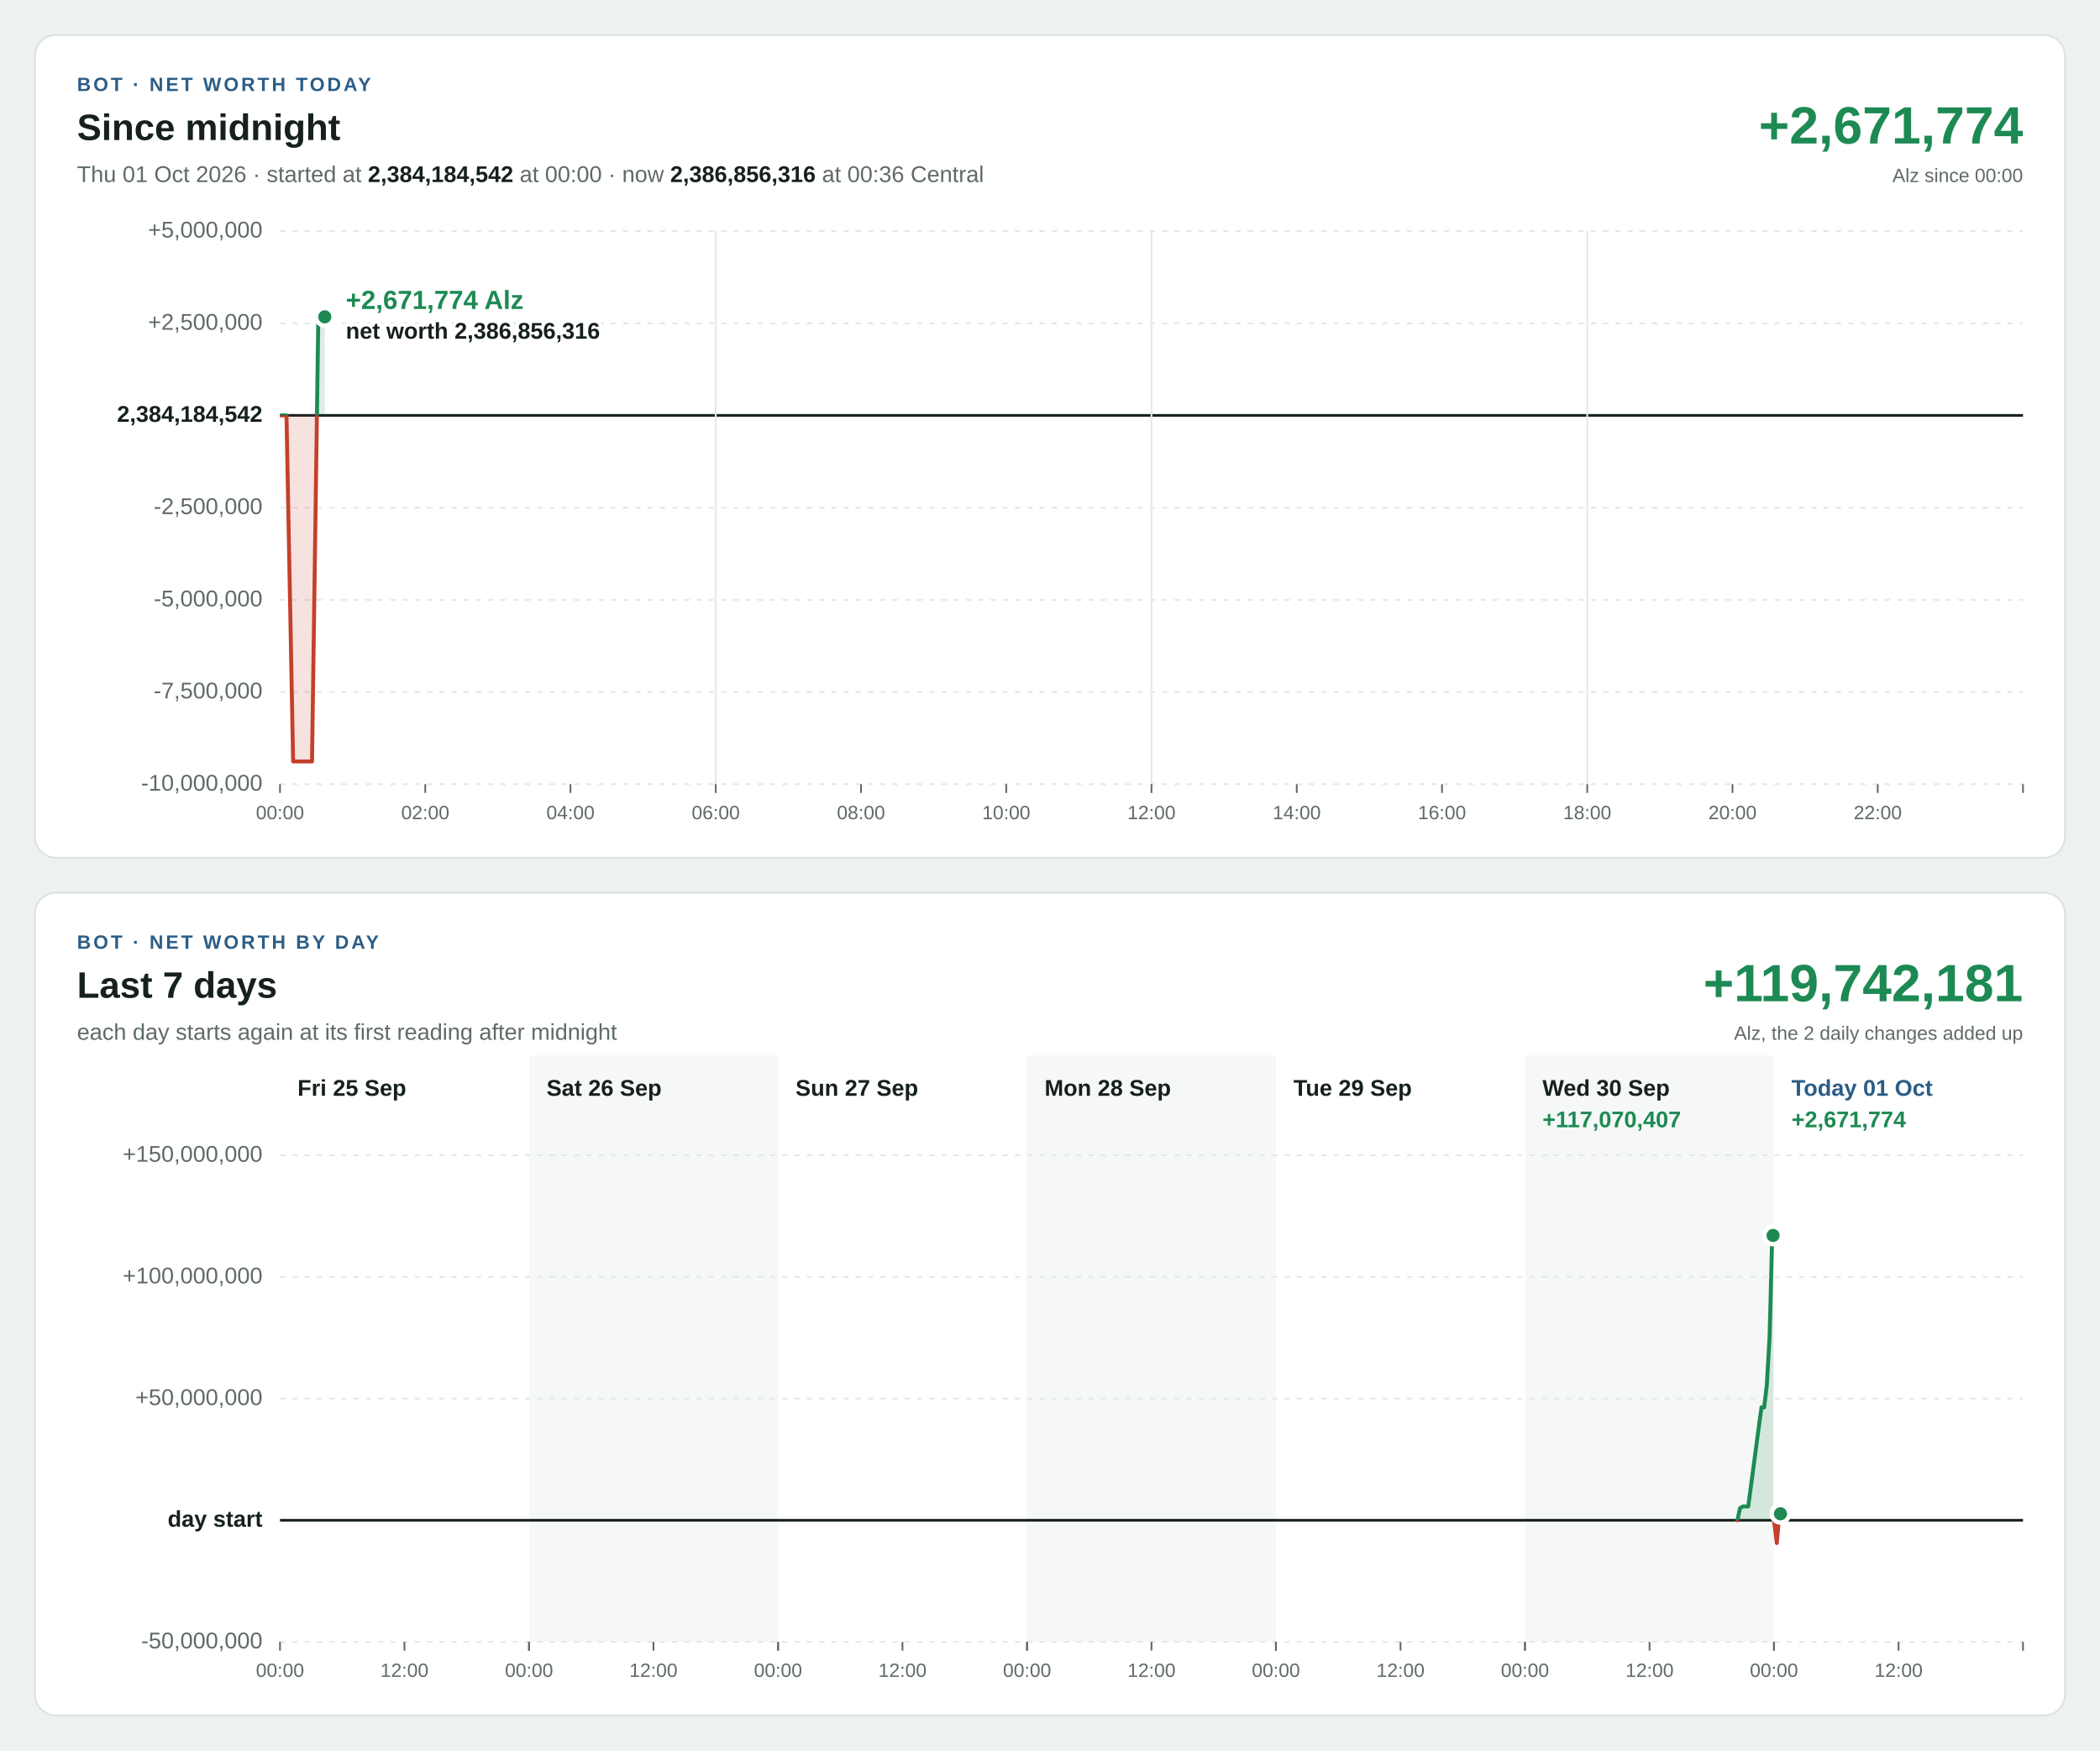
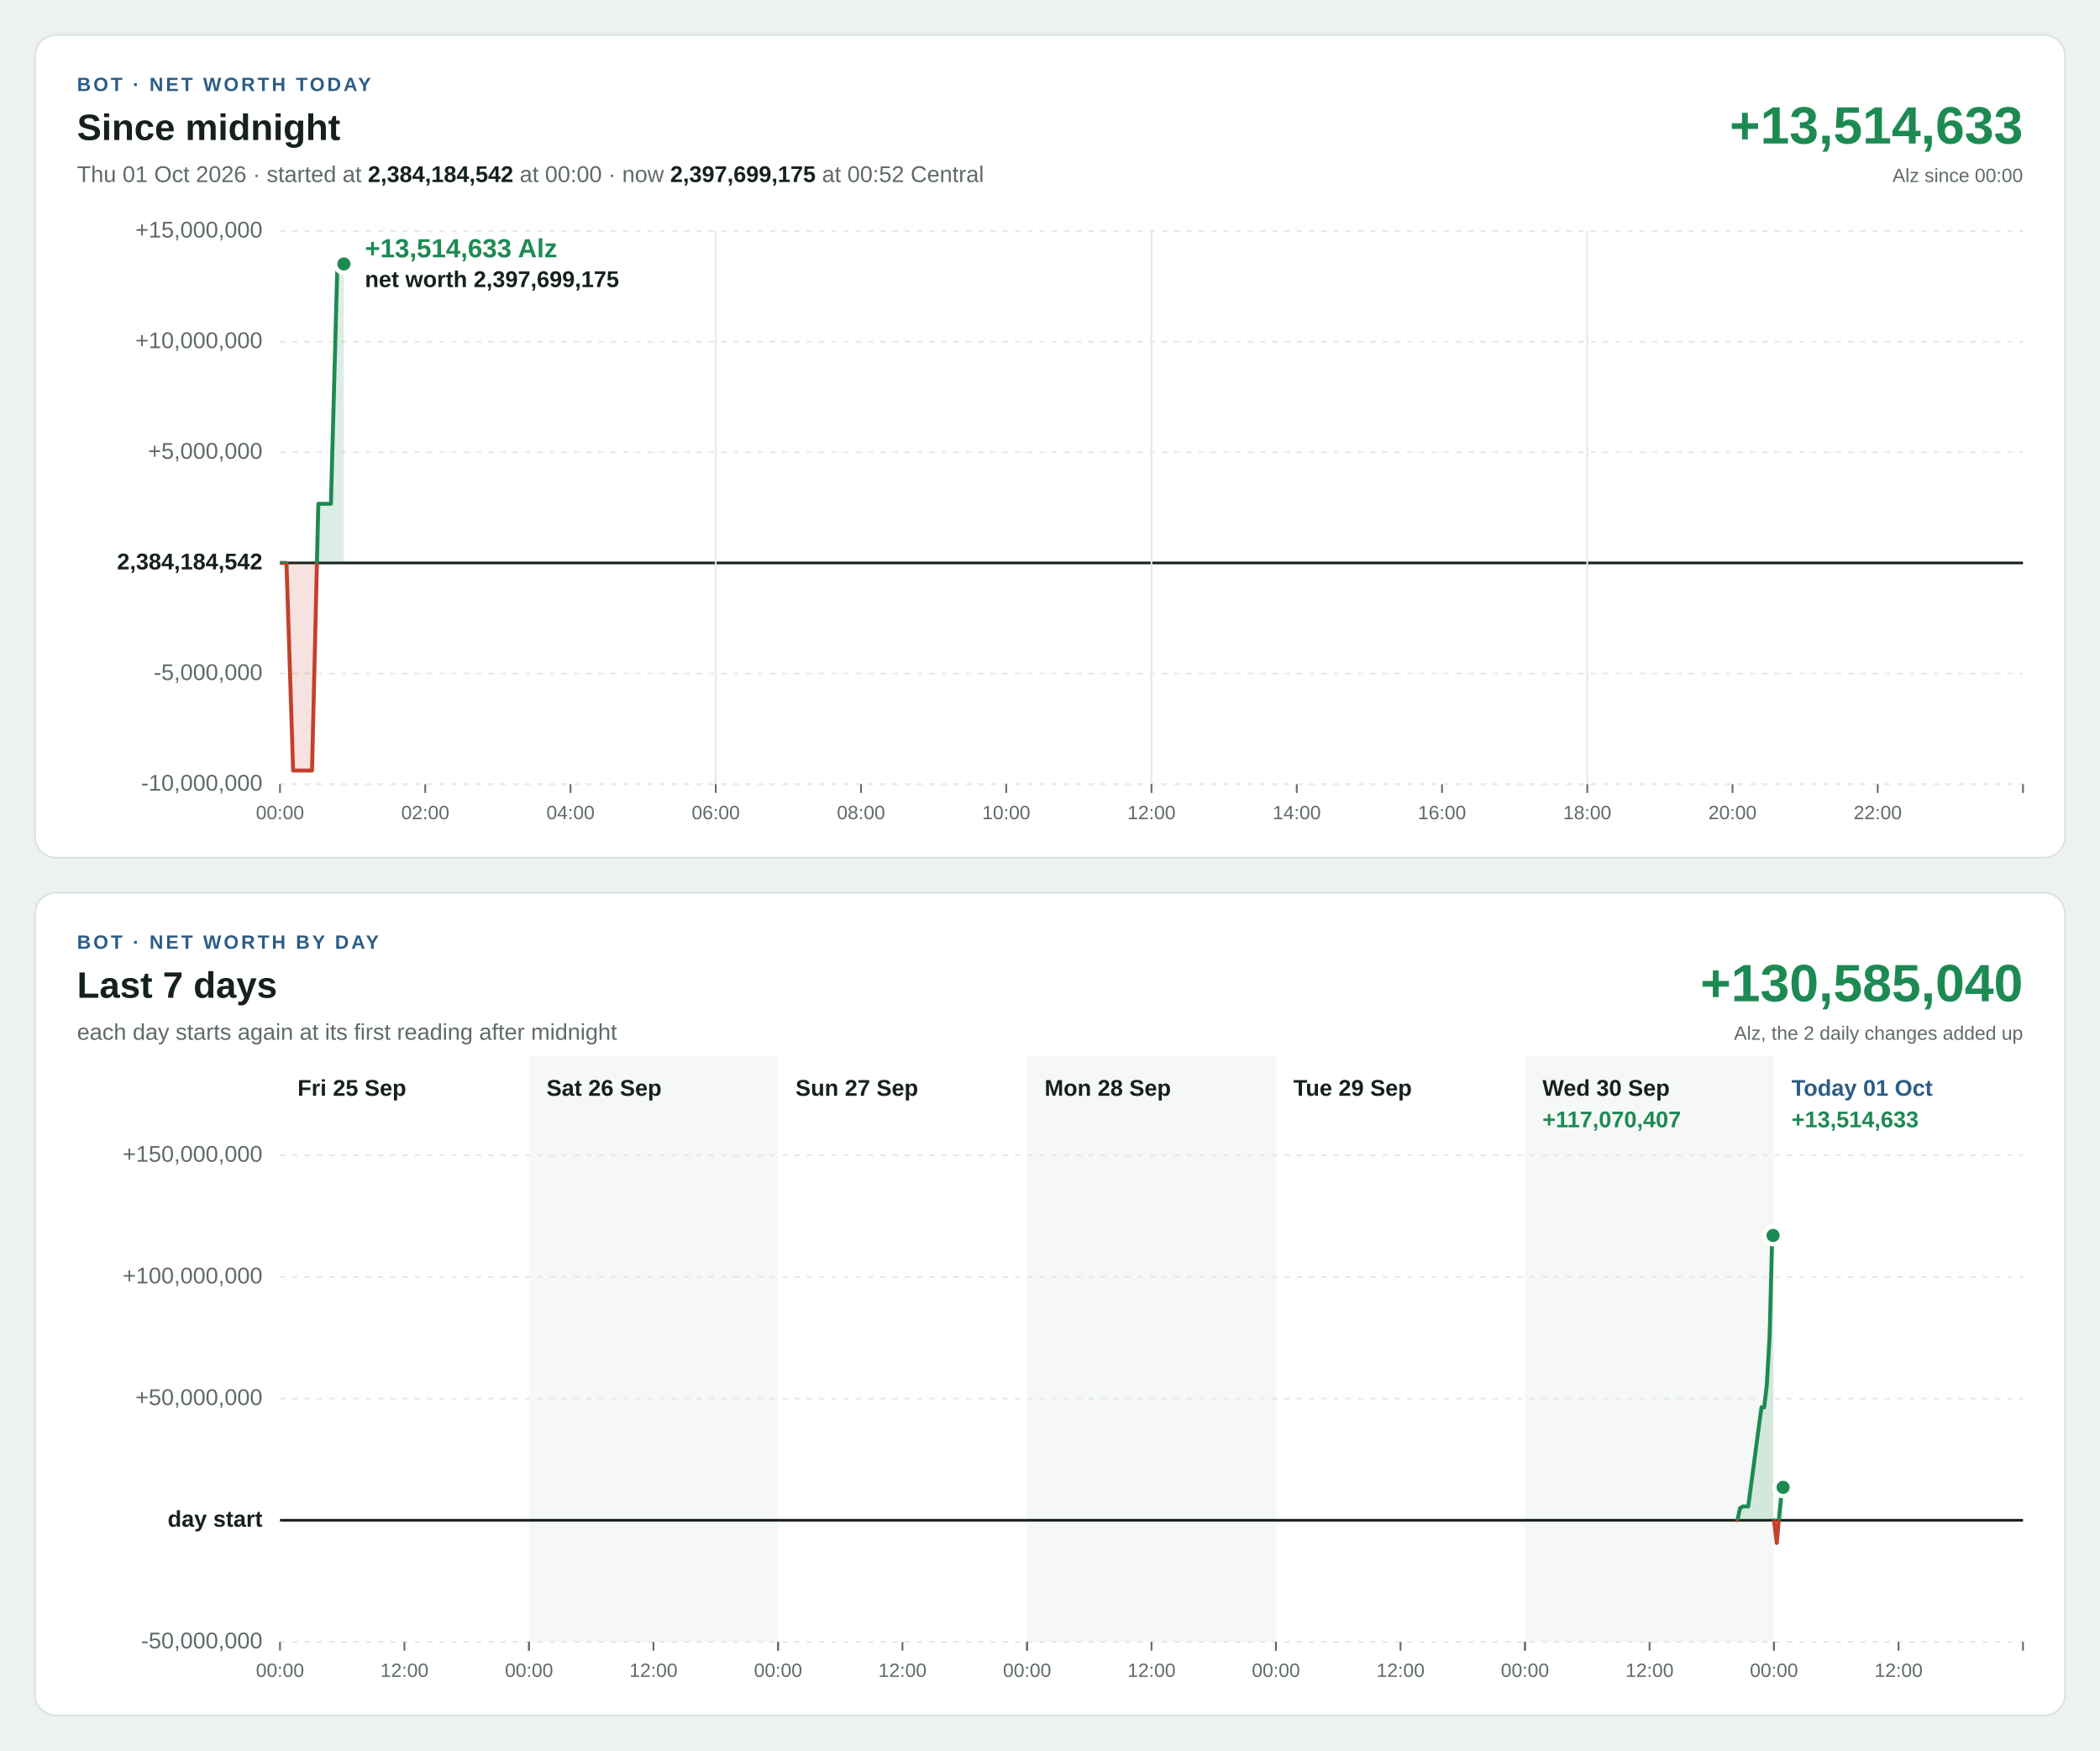
<svg xmlns="http://www.w3.org/2000/svg" width="1200" height="1000" viewBox="0 0 1200 1000" font-family="Segoe UI, Helvetica Neue, Arial, sans-serif" font-size="13" style="font-variant-numeric: tabular-nums">
  <rect width="1200" height="1000" fill="#eef2ef" />
  <g transform="translate(20,20)">
    <rect width="1160" height="470" rx="12" fill="#ffffff" stroke="#dbe3de" />
    <text x="24" y="32" font-size="11" font-weight="700" letter-spacing="1.4" fill="#2b5d87">BOT · NET WORTH TODAY</text>
    <text x="24" y="60" font-size="21" font-weight="700" fill="#16211b">Since midnight</text>
-     <text x="24" y="84" fill="#5f6b65">Thu 01 Oct 2026 · started at <tspan font-weight="700" fill="#16211b">2,384,184,542</tspan> at 00:00 · now <tspan font-weight="700" fill="#16211b">2,386,856,316</tspan> at 00:36 Central</text>
-     <text x="1136" y="62" font-size="30" font-weight="700" text-anchor="end" fill="#1d8a53">+2,671,774</text>
+     <text x="24" y="84" fill="#5f6b65">Thu 01 Oct 2026 · started at <tspan font-weight="700" fill="#16211b">2,384,184,542</tspan> at 00:00 · now <tspan font-weight="700" fill="#16211b">2,397,699,175</tspan> at 00:52 Central</text>
+     <text x="1136" y="62" font-size="30" font-weight="700" text-anchor="end" fill="#1d8a53">+13,514,633</text>
    <text x="1136" y="84" font-size="11" text-anchor="end" fill="#5f6b65">Alz since 00:00</text>
    <line x1="140" x2="1136" y1="428.0" y2="428.0" stroke="#e3e9e5" stroke-width="1" stroke-dasharray="3 4" />
    <text x="130" y="428.0" text-anchor="end" dominant-baseline="middle" font-weight="400" fill="#5f6b65">-10,000,000</text>
-     <line x1="140" x2="1136" y1="375.3" y2="375.3" stroke="#e3e9e5" stroke-width="1" stroke-dasharray="3 4" />
-     <text x="130" y="375.3" text-anchor="end" dominant-baseline="middle" font-weight="400" fill="#5f6b65">-7,500,000</text>
-     <line x1="140" x2="1136" y1="322.7" y2="322.7" stroke="#e3e9e5" stroke-width="1" stroke-dasharray="3 4" />
-     <text x="130" y="322.7" text-anchor="end" dominant-baseline="middle" font-weight="400" fill="#5f6b65">-5,000,000</text>
-     <line x1="140" x2="1136" y1="270.0" y2="270.0" stroke="#e3e9e5" stroke-width="1" stroke-dasharray="3 4" />
-     <text x="130" y="270.0" text-anchor="end" dominant-baseline="middle" font-weight="400" fill="#5f6b65">-2,500,000</text>
-     <line x1="140" x2="1136" y1="217.3" y2="217.3" stroke="#16211b" stroke-width="1.5" />
-     <text x="130" y="217.3" text-anchor="end" dominant-baseline="middle" font-weight="700" fill="#16211b">2,384,184,542</text>
-     <line x1="140" x2="1136" y1="164.7" y2="164.7" stroke="#e3e9e5" stroke-width="1" stroke-dasharray="3 4" />
-     <text x="130" y="164.7" text-anchor="end" dominant-baseline="middle" font-weight="400" fill="#5f6b65">+2,500,000</text>
+     <line x1="140" x2="1136" y1="364.8" y2="364.8" stroke="#e3e9e5" stroke-width="1" stroke-dasharray="3 4" />
+     <text x="130" y="364.8" text-anchor="end" dominant-baseline="middle" font-weight="400" fill="#5f6b65">-5,000,000</text>
+     <line x1="140" x2="1136" y1="301.6" y2="301.6" stroke="#16211b" stroke-width="1.5" />
+     <text x="130" y="301.6" text-anchor="end" dominant-baseline="middle" font-weight="700" fill="#16211b">2,384,184,542</text>
+     <line x1="140" x2="1136" y1="238.4" y2="238.4" stroke="#e3e9e5" stroke-width="1" stroke-dasharray="3 4" />
+     <text x="130" y="238.4" text-anchor="end" dominant-baseline="middle" font-weight="400" fill="#5f6b65">+5,000,000</text>
+     <line x1="140" x2="1136" y1="175.2" y2="175.2" stroke="#e3e9e5" stroke-width="1" stroke-dasharray="3 4" />
+     <text x="130" y="175.2" text-anchor="end" dominant-baseline="middle" font-weight="400" fill="#5f6b65">+10,000,000</text>
    <line x1="140" x2="1136" y1="112.0" y2="112.0" stroke="#e3e9e5" stroke-width="1" stroke-dasharray="3 4" />
-     <text x="130" y="112.0" text-anchor="end" dominant-baseline="middle" font-weight="400" fill="#5f6b65">+5,000,000</text>
+     <text x="130" y="112.0" text-anchor="end" dominant-baseline="middle" font-weight="400" fill="#5f6b65">+15,000,000</text>
    <line x1="140.0" x2="140.0" y1="428" y2="433" stroke="#5f6b65" stroke-width="1" />
    <text x="140.0" y="448" font-size="11" text-anchor="middle" fill="#5f6b65">00:00</text>
    <line x1="223.0" x2="223.0" y1="428" y2="433" stroke="#5f6b65" stroke-width="1" />
    <text x="223.0" y="448" font-size="11" text-anchor="middle" fill="#5f6b65">02:00</text>
    <line x1="306.0" x2="306.0" y1="428" y2="433" stroke="#5f6b65" stroke-width="1" />
    <text x="306.0" y="448" font-size="11" text-anchor="middle" fill="#5f6b65">04:00</text>
    <line x1="389.0" x2="389.0" y1="112" y2="428" stroke="#e3e9e5" stroke-width="1" />
    <line x1="389.0" x2="389.0" y1="428" y2="433" stroke="#5f6b65" stroke-width="1" />
    <text x="389.0" y="448" font-size="11" text-anchor="middle" fill="#5f6b65">06:00</text>
    <line x1="472.0" x2="472.0" y1="428" y2="433" stroke="#5f6b65" stroke-width="1" />
    <text x="472.0" y="448" font-size="11" text-anchor="middle" fill="#5f6b65">08:00</text>
    <line x1="555.0" x2="555.0" y1="428" y2="433" stroke="#5f6b65" stroke-width="1" />
    <text x="555.0" y="448" font-size="11" text-anchor="middle" fill="#5f6b65">10:00</text>
    <line x1="638.0" x2="638.0" y1="112" y2="428" stroke="#e3e9e5" stroke-width="1" />
    <line x1="638.0" x2="638.0" y1="428" y2="433" stroke="#5f6b65" stroke-width="1" />
    <text x="638.0" y="448" font-size="11" text-anchor="middle" fill="#5f6b65">12:00</text>
    <line x1="721.0" x2="721.0" y1="428" y2="433" stroke="#5f6b65" stroke-width="1" />
    <text x="721.0" y="448" font-size="11" text-anchor="middle" fill="#5f6b65">14:00</text>
    <line x1="804.0" x2="804.0" y1="428" y2="433" stroke="#5f6b65" stroke-width="1" />
    <text x="804.0" y="448" font-size="11" text-anchor="middle" fill="#5f6b65">16:00</text>
    <line x1="887.0" x2="887.0" y1="112" y2="428" stroke="#e3e9e5" stroke-width="1" />
    <line x1="887.0" x2="887.0" y1="428" y2="433" stroke="#5f6b65" stroke-width="1" />
    <text x="887.0" y="448" font-size="11" text-anchor="middle" fill="#5f6b65">18:00</text>
    <line x1="970.0" x2="970.0" y1="428" y2="433" stroke="#5f6b65" stroke-width="1" />
    <text x="970.0" y="448" font-size="11" text-anchor="middle" fill="#5f6b65">20:00</text>
    <line x1="1053.0" x2="1053.0" y1="428" y2="433" stroke="#5f6b65" stroke-width="1" />
    <text x="1053.0" y="448" font-size="11" text-anchor="middle" fill="#5f6b65">22:00</text>
    <line x1="1136.0" x2="1136.0" y1="428" y2="433" stroke="#5f6b65" stroke-width="1" />
    <defs>
-       <path id="shape-today" d="M140.1 217.3L140.1 217.3L143.7 217.3L147.5 415.0L151.1 415.0L154.8 415.0L158.3 415.0L161.9 161.0L165.6 161.0L165.6 217.3Z" />
-       <path id="line-today" d="M140.1 217.3L143.7 217.3L147.5 415.0L151.1 415.0L154.8 415.0L158.3 415.0L161.9 161.0L165.6 161.0" />
+       <path id="shape-today" d="M140.1 301.6L140.1 301.6L143.7 301.6L147.5 420.2L151.1 420.2L154.8 420.2L158.3 420.2L161.9 267.8L165.6 267.8L169.1 267.8L172.8 130.8L176.5 130.8L176.5 301.6Z" />
+       <path id="line-today" d="M140.1 301.6L143.7 301.6L147.5 420.2L151.1 420.2L154.8 420.2L158.3 420.2L161.9 267.8L165.6 267.8L169.1 267.8L172.8 130.8L176.5 130.8" />
      <clipPath id="up-today">
-         <rect x="140" y="112" width="996" height="105.3" />
+         <rect x="140" y="112" width="996" height="189.6" />
      </clipPath>
      <clipPath id="down-today">
-         <rect x="140" y="217.3" width="996" height="210.7" />
+         <rect x="140" y="301.6" width="996" height="126.4" />
      </clipPath>
    </defs>
    <use href="#shape-today" fill="#1d8a53" fill-opacity="0.15" clip-path="url(#up-today)" />
    <use href="#line-today" fill="none" stroke="#1d8a53" stroke-width="2.25" stroke-linejoin="round" stroke-linecap="round" clip-path="url(#up-today)" />
    <use href="#shape-today" fill="#c4402b" fill-opacity="0.15" clip-path="url(#down-today)" />
    <use href="#line-today" fill="none" stroke="#c4402b" stroke-width="2.25" stroke-linejoin="round" stroke-linecap="round" clip-path="url(#down-today)" />
-     <circle cx="165.6" cy="161.0" r="5" fill="#1d8a53" stroke="#ffffff" stroke-width="2.5" />
-     <text x="177.6" y="156.5" text-anchor="start" font-size="15" font-weight="700" fill="#1d8a53" stroke="#ffffff" stroke-width="4" stroke-linejoin="round" paint-order="stroke">+2,671,774 Alz</text>
-     <text x="177.6" y="173.5" text-anchor="start" font-size="13" font-weight="600" fill="#16211b" stroke="#ffffff" stroke-width="4" stroke-linejoin="round" paint-order="stroke">net worth 2,386,856,316</text>
+     <circle cx="176.5" cy="130.8" r="5" fill="#1d8a53" stroke="#ffffff" stroke-width="2.5" />
+     <text x="188.5" y="127.0" text-anchor="start" font-size="15" font-weight="700" fill="#1d8a53" stroke="#ffffff" stroke-width="4" stroke-linejoin="round" paint-order="stroke">+13,514,633 Alz</text>
+     <text x="188.5" y="144.0" text-anchor="start" font-size="13" font-weight="600" fill="#16211b" stroke="#ffffff" stroke-width="4" stroke-linejoin="round" paint-order="stroke">net worth 2,397,699,175</text>
  </g>
  <g transform="translate(20,510)">
    <rect width="1160" height="470" rx="12" fill="#ffffff" stroke="#dbe3de" />
    <text x="24" y="32" font-size="11" font-weight="700" letter-spacing="1.4" fill="#2b5d87">BOT · NET WORTH BY DAY</text>
    <text x="24" y="60" font-size="21" font-weight="700" fill="#16211b">Last 7 days</text>
    <text x="24" y="84" fill="#5f6b65">each day starts again at its first reading after midnight</text>
-     <text x="1136" y="62" font-size="30" font-weight="700" text-anchor="end" fill="#1d8a53">+119,742,181</text>
+     <text x="1136" y="62" font-size="30" font-weight="700" text-anchor="end" fill="#1d8a53">+130,585,040</text>
    <text x="1136" y="84" font-size="11" text-anchor="end" fill="#5f6b65">Alz, the 2 daily changes added up</text>
    <rect x="282.3" y="93" width="142.3" height="335" fill="#f5f8f6" />
    <rect x="566.9" y="93" width="142.3" height="335" fill="#f5f8f6" />
    <rect x="851.4" y="93" width="142.3" height="335" fill="#f5f8f6" />
    <line x1="140" x2="1136" y1="428.0" y2="428.0" stroke="#e3e9e5" stroke-width="1" stroke-dasharray="3 4" />
    <text x="130" y="428.0" text-anchor="end" dominant-baseline="middle" font-weight="400" fill="#5f6b65">-50,000,000</text>
    <line x1="140" x2="1136" y1="358.5" y2="358.5" stroke="#16211b" stroke-width="1.5" />
    <text x="130" y="358.5" text-anchor="end" dominant-baseline="middle" font-weight="700" fill="#16211b">day start</text>
    <line x1="140" x2="1136" y1="289.0" y2="289.0" stroke="#e3e9e5" stroke-width="1" stroke-dasharray="3 4" />
    <text x="130" y="289.0" text-anchor="end" dominant-baseline="middle" font-weight="400" fill="#5f6b65">+50,000,000</text>
    <line x1="140" x2="1136" y1="219.5" y2="219.5" stroke="#e3e9e5" stroke-width="1" stroke-dasharray="3 4" />
    <text x="130" y="219.5" text-anchor="end" dominant-baseline="middle" font-weight="400" fill="#5f6b65">+100,000,000</text>
    <line x1="140" x2="1136" y1="150.0" y2="150.0" stroke="#e3e9e5" stroke-width="1" stroke-dasharray="3 4" />
    <text x="130" y="150.0" text-anchor="end" dominant-baseline="middle" font-weight="400" fill="#5f6b65">+150,000,000</text>
    <text x="150.0" y="116" font-weight="700" fill="#16211b">Fri 25 Sep</text>
    <line x1="140.0" x2="140.0" y1="428" y2="433" stroke="#5f6b65" stroke-width="1" />
    <text x="140.0" y="448" font-size="11" text-anchor="middle" fill="#5f6b65">00:00</text>
    <line x1="211.1" x2="211.1" y1="428" y2="433" stroke="#5f6b65" stroke-width="1" />
    <text x="211.1" y="448" font-size="11" text-anchor="middle" fill="#5f6b65">12:00</text>
    <line x1="282.3" x2="282.3" y1="428" y2="433" stroke="#5f6b65" stroke-width="1" />
    <text x="292.3" y="116" font-weight="700" fill="#16211b">Sat 26 Sep</text>
    <line x1="282.3" x2="282.3" y1="428" y2="433" stroke="#5f6b65" stroke-width="1" />
    <text x="282.3" y="448" font-size="11" text-anchor="middle" fill="#5f6b65">00:00</text>
    <line x1="353.4" x2="353.4" y1="428" y2="433" stroke="#5f6b65" stroke-width="1" />
    <text x="353.4" y="448" font-size="11" text-anchor="middle" fill="#5f6b65">12:00</text>
    <line x1="424.6" x2="424.6" y1="428" y2="433" stroke="#5f6b65" stroke-width="1" />
    <text x="434.6" y="116" font-weight="700" fill="#16211b">Sun 27 Sep</text>
    <line x1="424.6" x2="424.6" y1="428" y2="433" stroke="#5f6b65" stroke-width="1" />
    <text x="424.6" y="448" font-size="11" text-anchor="middle" fill="#5f6b65">00:00</text>
    <line x1="495.7" x2="495.7" y1="428" y2="433" stroke="#5f6b65" stroke-width="1" />
    <text x="495.7" y="448" font-size="11" text-anchor="middle" fill="#5f6b65">12:00</text>
    <line x1="566.9" x2="566.9" y1="428" y2="433" stroke="#5f6b65" stroke-width="1" />
    <text x="576.9" y="116" font-weight="700" fill="#16211b">Mon 28 Sep</text>
    <line x1="566.9" x2="566.9" y1="428" y2="433" stroke="#5f6b65" stroke-width="1" />
    <text x="566.9" y="448" font-size="11" text-anchor="middle" fill="#5f6b65">00:00</text>
    <line x1="638.0" x2="638.0" y1="428" y2="433" stroke="#5f6b65" stroke-width="1" />
    <text x="638.0" y="448" font-size="11" text-anchor="middle" fill="#5f6b65">12:00</text>
    <line x1="709.1" x2="709.1" y1="428" y2="433" stroke="#5f6b65" stroke-width="1" />
    <text x="719.1" y="116" font-weight="700" fill="#16211b">Tue 29 Sep</text>
    <line x1="709.1" x2="709.1" y1="428" y2="433" stroke="#5f6b65" stroke-width="1" />
    <text x="709.1" y="448" font-size="11" text-anchor="middle" fill="#5f6b65">00:00</text>
    <line x1="780.3" x2="780.3" y1="428" y2="433" stroke="#5f6b65" stroke-width="1" />
    <text x="780.3" y="448" font-size="11" text-anchor="middle" fill="#5f6b65">12:00</text>
    <line x1="851.4" x2="851.4" y1="428" y2="433" stroke="#5f6b65" stroke-width="1" />
    <text x="861.4" y="116" font-weight="700" fill="#16211b">Wed 30 Sep</text>
    <line x1="851.4" x2="851.4" y1="428" y2="433" stroke="#5f6b65" stroke-width="1" />
    <text x="851.4" y="448" font-size="11" text-anchor="middle" fill="#5f6b65">00:00</text>
    <line x1="922.6" x2="922.6" y1="428" y2="433" stroke="#5f6b65" stroke-width="1" />
    <text x="922.6" y="448" font-size="11" text-anchor="middle" fill="#5f6b65">12:00</text>
    <line x1="993.7" x2="993.7" y1="428" y2="433" stroke="#5f6b65" stroke-width="1" />
    <text x="861.4" y="134" font-weight="700" fill="#1d8a53">+117,070,407</text>
    <defs>
      <path id="shape-day5" d="M972.8 358.5L972.8 358.5L974.3 351.6L975.9 350.6L977.4 350.6L979.0 350.6L985.1 304.7L986.6 293.9L988.1 294.0L989.6 281.3L991.2 253.6L992.7 195.8L993.2 195.8L993.2 358.5Z" />
      <path id="line-day5" d="M972.8 358.5L974.3 351.6L975.9 350.6L977.4 350.6L979.0 350.6L985.1 304.7L986.6 293.9L988.1 294.0L989.6 281.3L991.2 253.6L992.7 195.8L993.2 195.8" />
      <clipPath id="up-day5">
        <rect x="140" y="150" width="996" height="208.5" />
      </clipPath>
      <clipPath id="down-day5">
        <rect x="140" y="358.5" width="996" height="69.5" />
      </clipPath>
    </defs>
    <use href="#shape-day5" fill="#1d8a53" fill-opacity="0.15" clip-path="url(#up-day5)" />
    <use href="#line-day5" fill="none" stroke="#1d8a53" stroke-width="2.25" stroke-linejoin="round" stroke-linecap="round" clip-path="url(#up-day5)" />
    <use href="#shape-day5" fill="#c4402b" fill-opacity="0.15" clip-path="url(#down-day5)" />
    <use href="#line-day5" fill="none" stroke="#c4402b" stroke-width="2.25" stroke-linejoin="round" stroke-linecap="round" clip-path="url(#down-day5)" />
    <circle cx="993.2" cy="195.8" r="5" fill="#1d8a53" stroke="#ffffff" stroke-width="2.5" />
    <text x="1003.7" y="116" font-weight="700" fill="#2b5d87">Today 01 Oct</text>
    <line x1="993.7" x2="993.7" y1="428" y2="433" stroke="#5f6b65" stroke-width="1" />
    <text x="993.7" y="448" font-size="11" text-anchor="middle" fill="#5f6b65">00:00</text>
    <line x1="1064.9" x2="1064.9" y1="428" y2="433" stroke="#5f6b65" stroke-width="1" />
    <text x="1064.9" y="448" font-size="11" text-anchor="middle" fill="#5f6b65">12:00</text>
    <line x1="1136.0" x2="1136.0" y1="428" y2="433" stroke="#5f6b65" stroke-width="1" />
-     <text x="1003.7" y="134" font-weight="700" fill="#1d8a53">+2,671,774</text>
+     <text x="1003.7" y="134" font-weight="700" fill="#1d8a53">+13,514,633</text>
    <defs>
-       <path id="shape-day6" d="M993.7 358.5L993.7 358.5L995.3 371.5L996.8 354.8L997.4 354.8L997.4 358.5Z" />
-       <path id="line-day6" d="M993.7 358.5L995.3 371.5L996.8 354.8L997.4 354.8" />
+       <path id="shape-day6" d="M993.7 358.5L993.7 358.5L995.3 371.5L996.8 354.8L998.4 339.7L998.9 339.7L998.9 358.5Z" />
+       <path id="line-day6" d="M993.7 358.5L995.3 371.5L996.8 354.8L998.4 339.7L998.9 339.7" />
      <clipPath id="up-day6">
        <rect x="140" y="150" width="996" height="208.5" />
      </clipPath>
      <clipPath id="down-day6">
        <rect x="140" y="358.5" width="996" height="69.5" />
      </clipPath>
    </defs>
    <use href="#shape-day6" fill="#1d8a53" fill-opacity="0.15" clip-path="url(#up-day6)" />
    <use href="#line-day6" fill="none" stroke="#1d8a53" stroke-width="2.25" stroke-linejoin="round" stroke-linecap="round" clip-path="url(#up-day6)" />
    <use href="#shape-day6" fill="#c4402b" fill-opacity="0.15" clip-path="url(#down-day6)" />
    <use href="#line-day6" fill="none" stroke="#c4402b" stroke-width="2.25" stroke-linejoin="round" stroke-linecap="round" clip-path="url(#down-day6)" />
-     <circle cx="997.4" cy="354.8" r="5" fill="#1d8a53" stroke="#ffffff" stroke-width="2.5" />
+     <circle cx="998.9" cy="339.7" r="5" fill="#1d8a53" stroke="#ffffff" stroke-width="2.5" />
  </g>
</svg>
